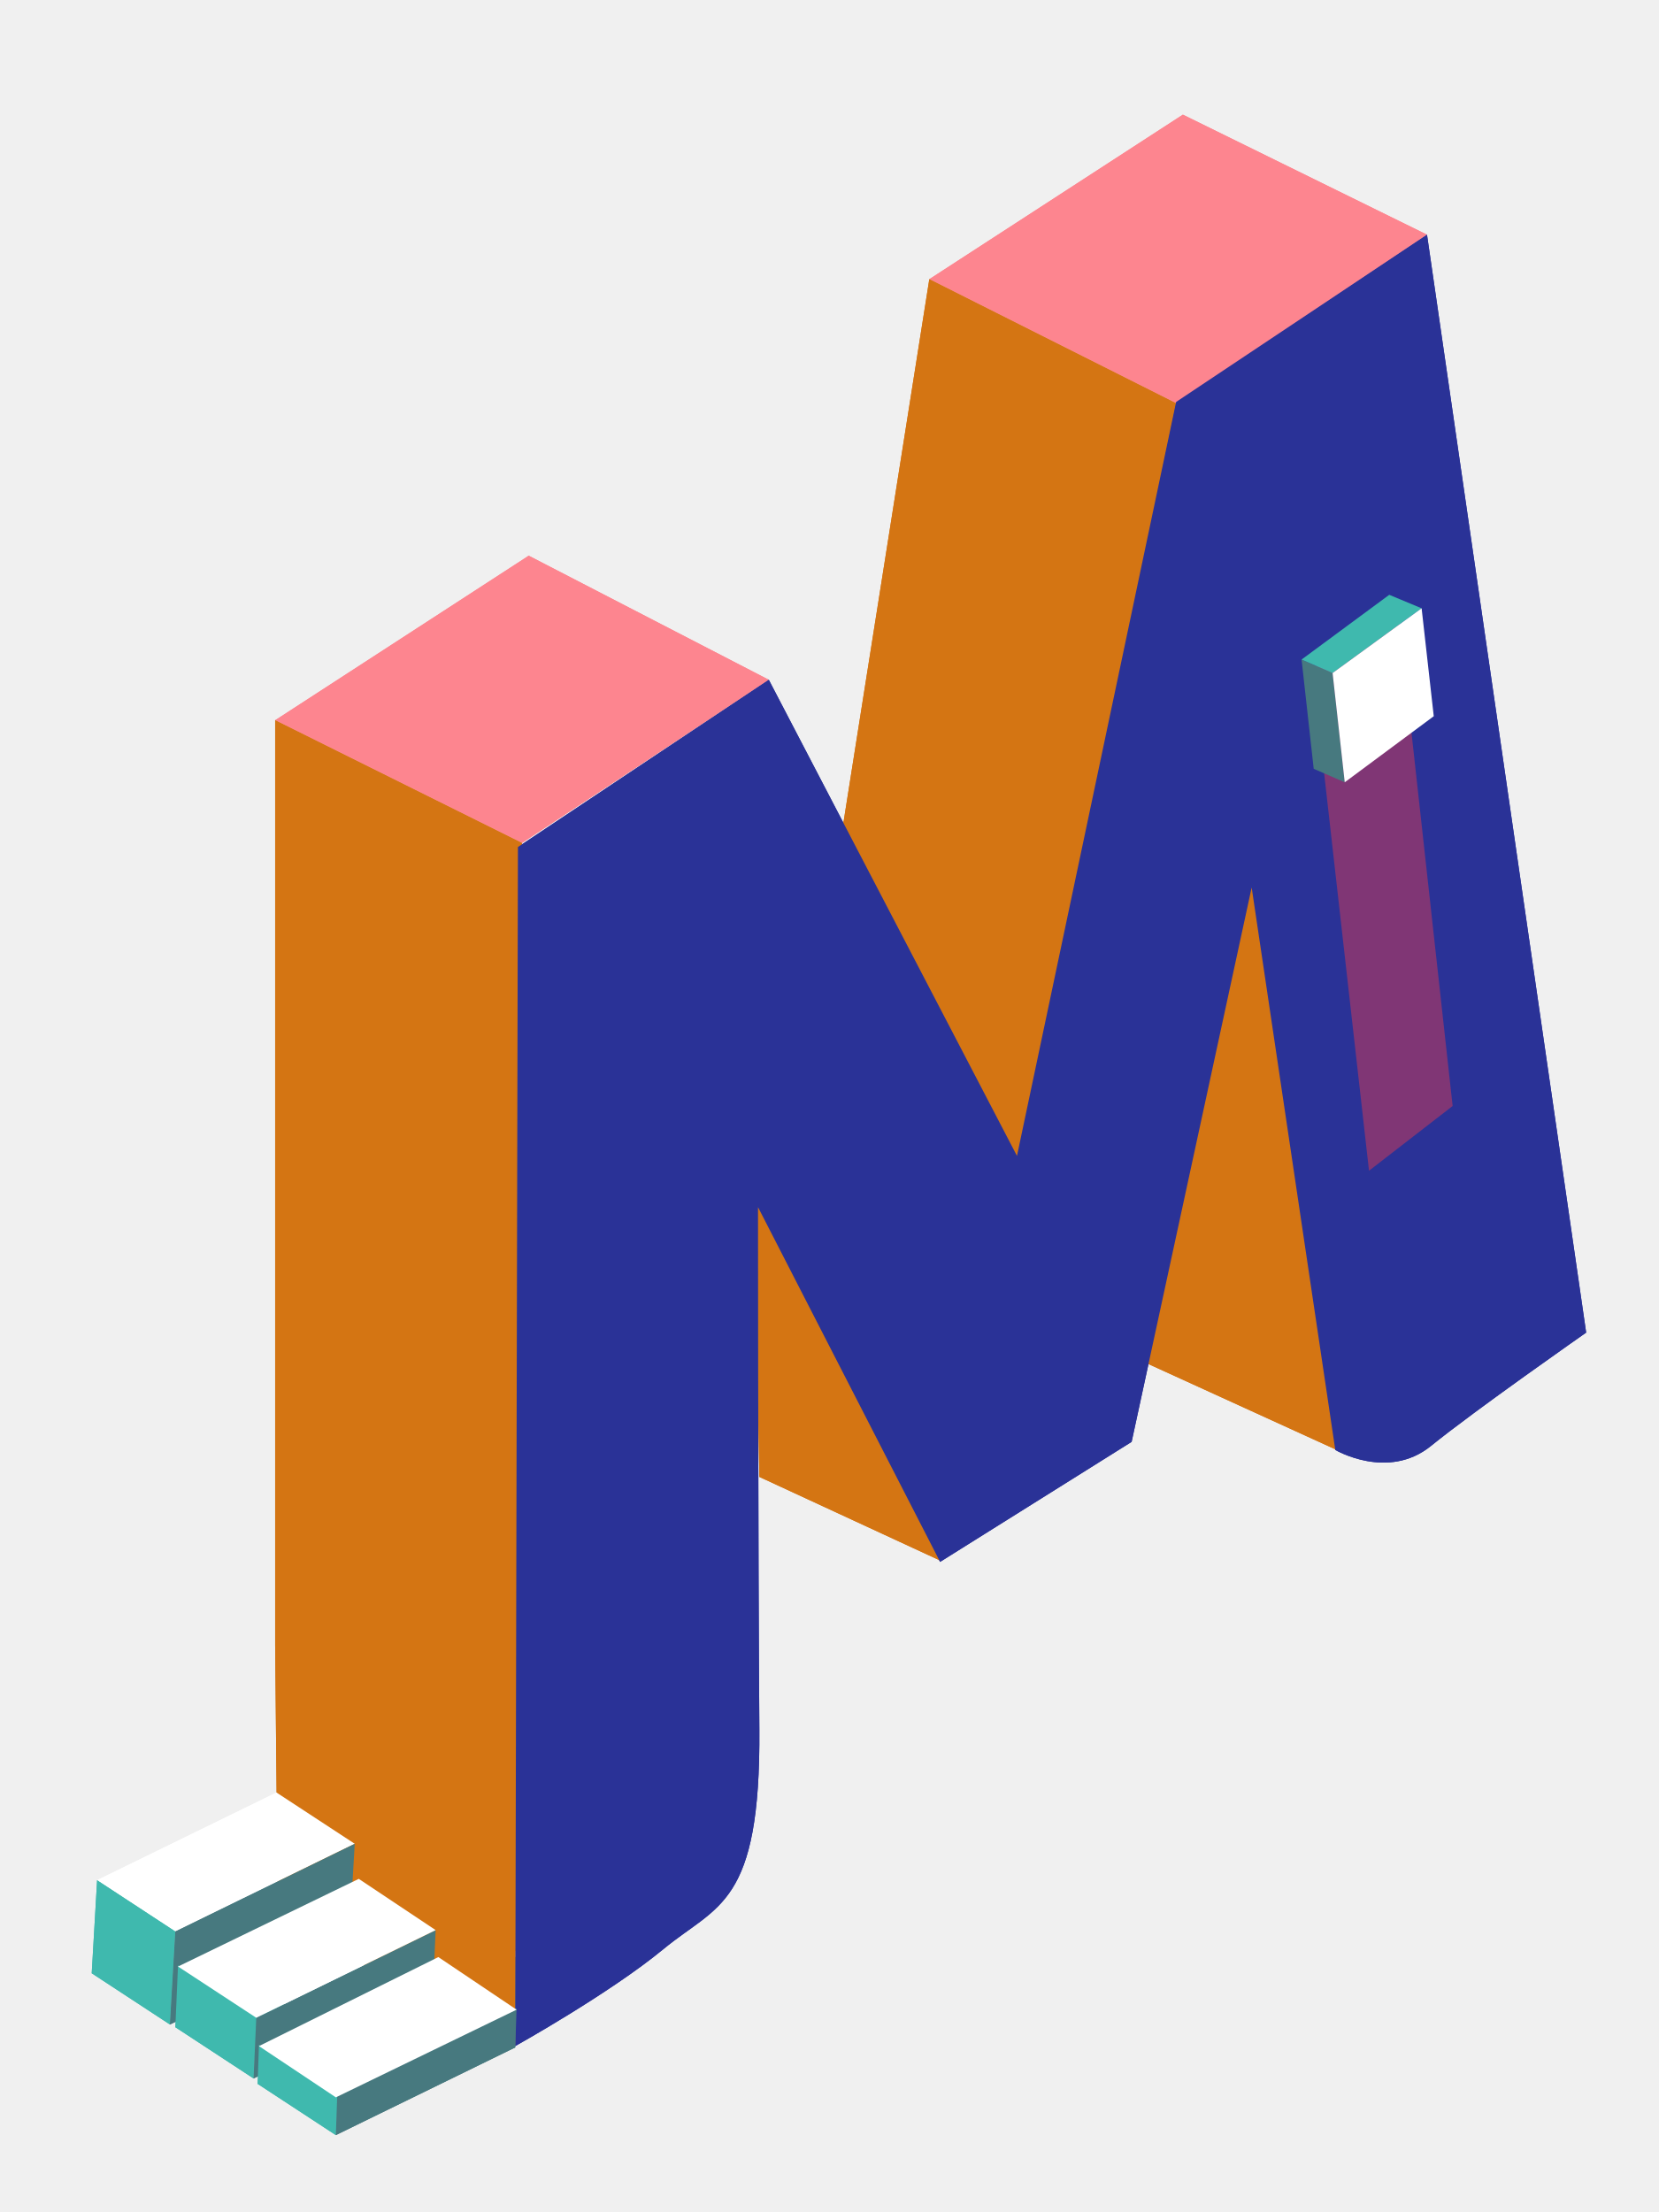
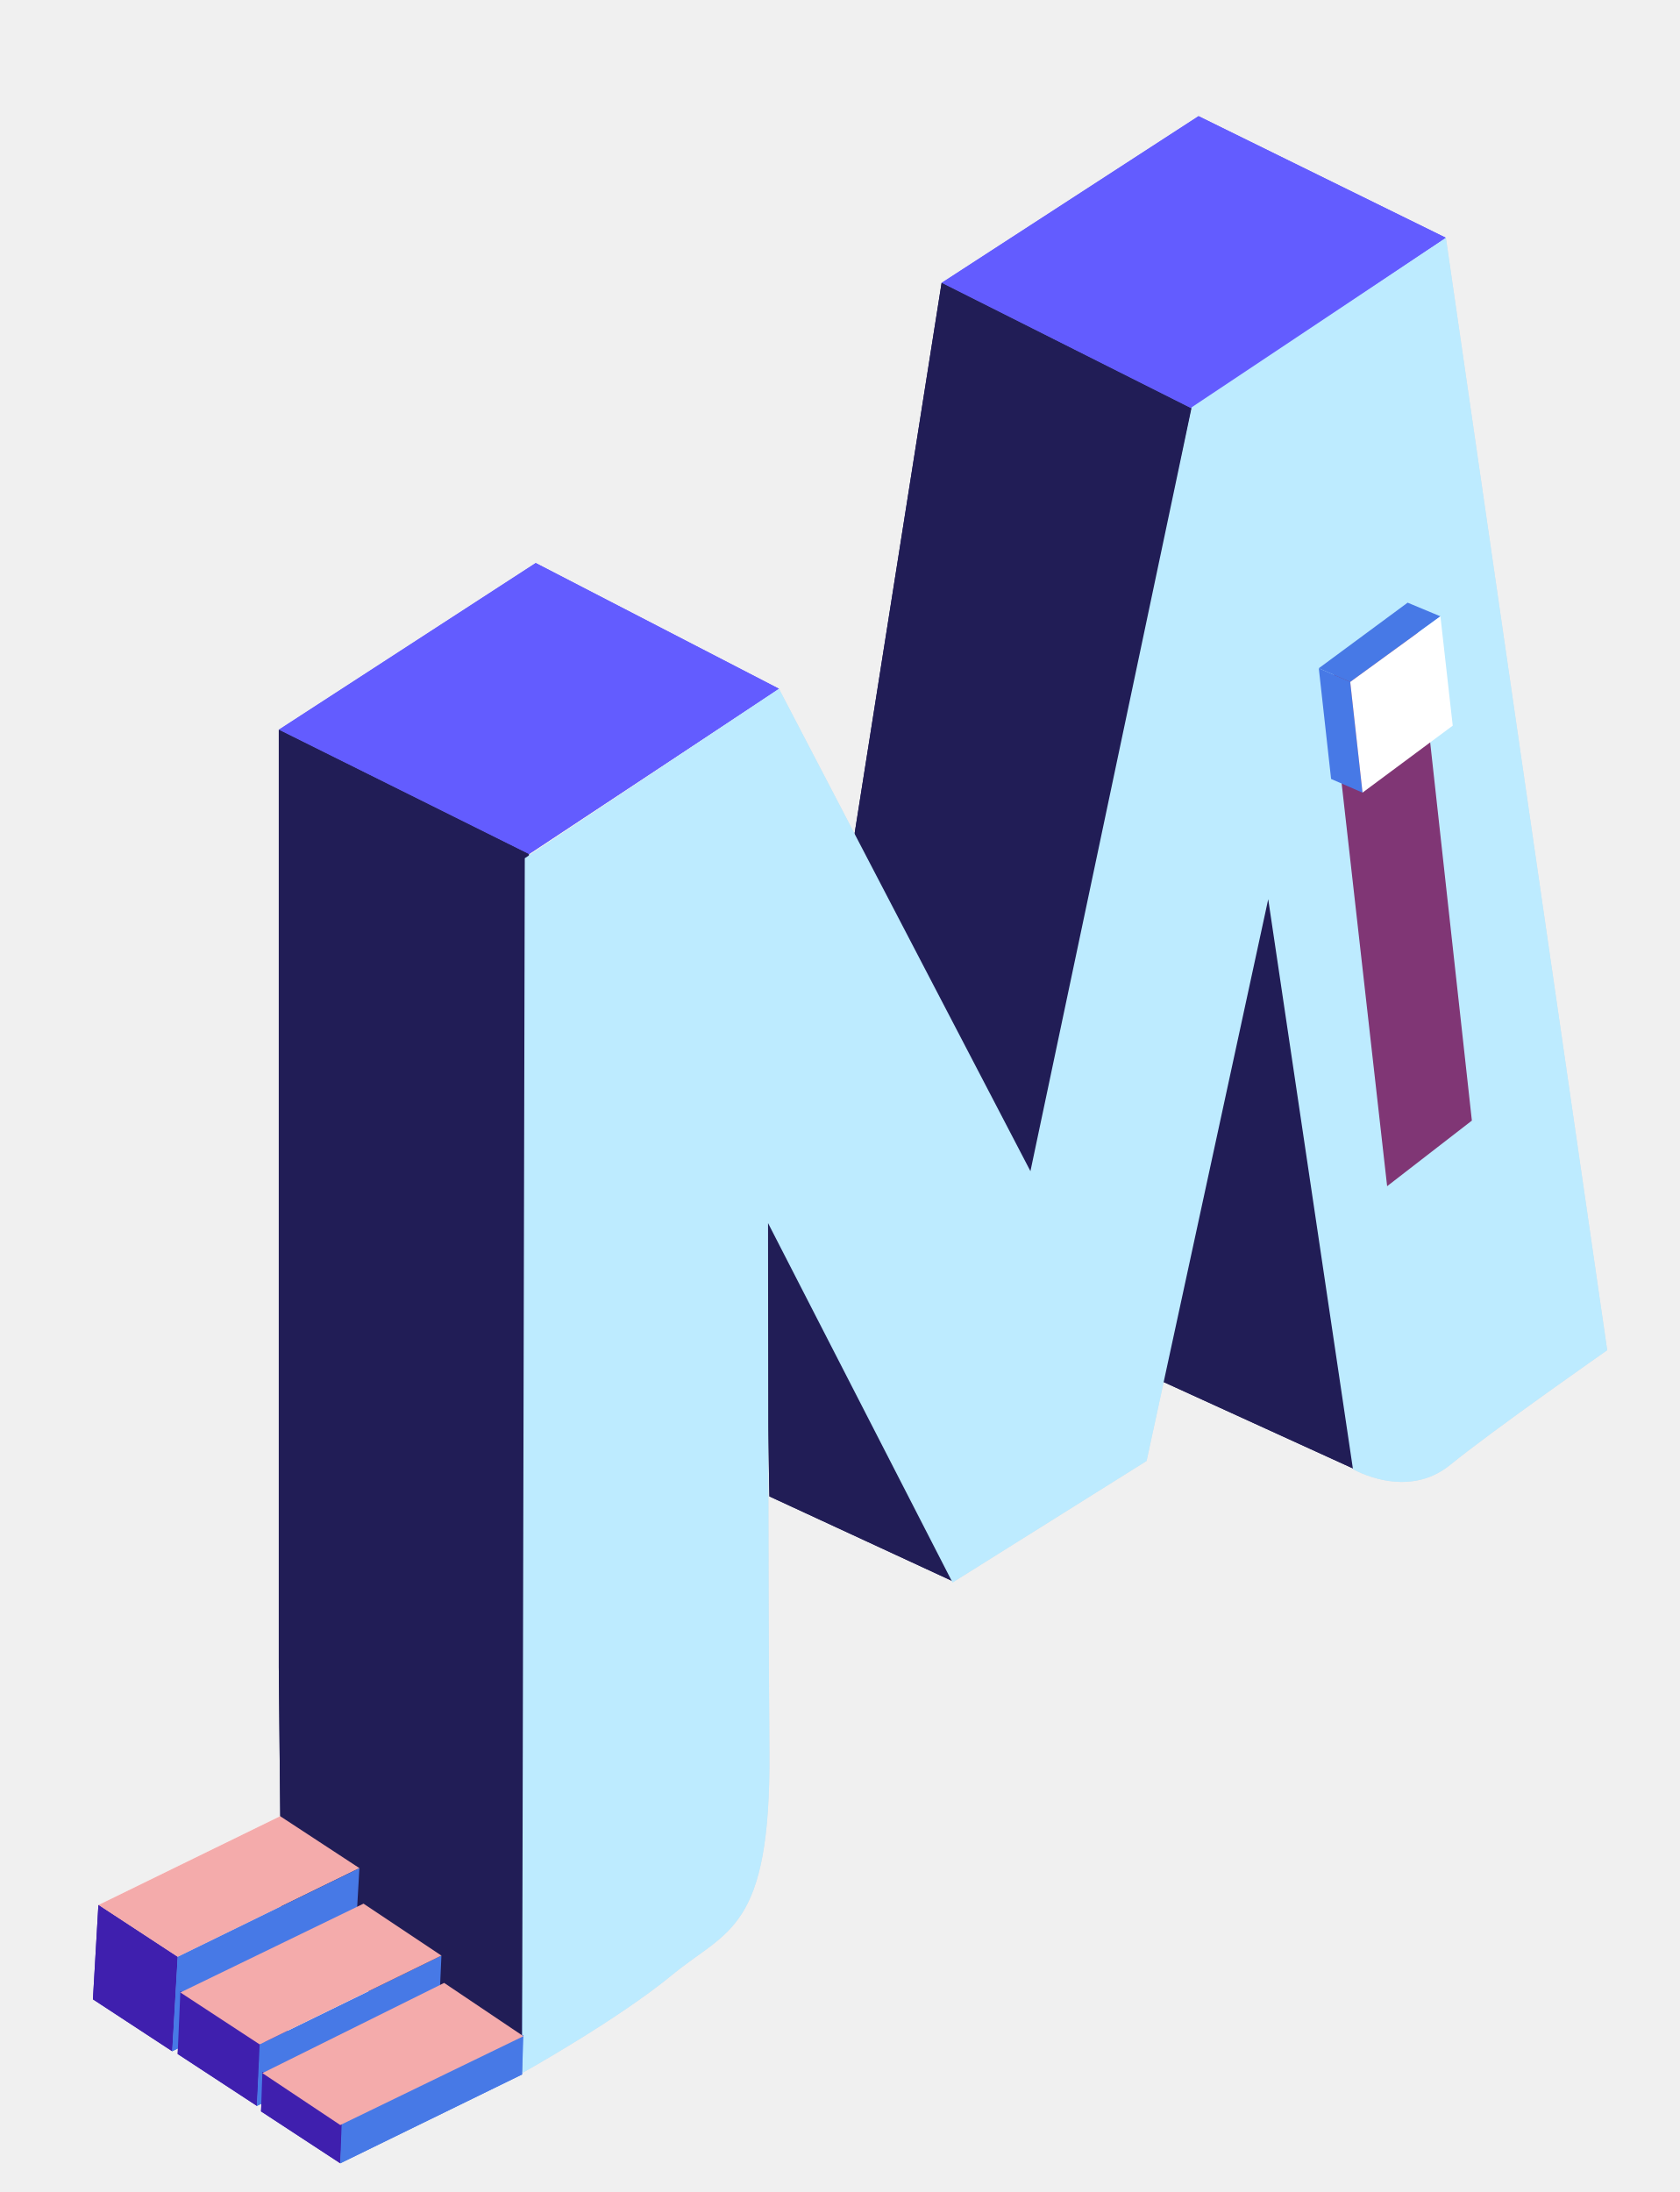
- <svg xmlns="http://www.w3.org/2000/svg" version="1.0" id="M" x="0px" y="0px" width="123px" height="164px" viewBox="0 0 123 164" enable-background="new 0 0 123 164" xml:space="preserve">
+ <svg xmlns="http://www.w3.org/2000/svg" version="1.1" id="M" x="0px" y="0px" width="122.9px" height="160.4px" viewBox="0 0 122.9 160.4" enable-background="new 0 0 122.9 160.4" xml:space="preserve">
  <g id="m-anim1">
-     <polygon fill="#FD858F" points="20.4,53.4 38.7,62.5 57,50.4 39.2,41.2" />
-     <polygon fill="#FD858F" points="68.9,20.7 87.2,29.9 105.8,17.4 87.7,8.5" />
-     <polyline fill="#D47513" points="87.2,29.9 68.9,20.7 62.2,63.1 74.9,89.5 87.2,29.9" />
-     <polyline fill="#D47513" points="69.7,115.7 56.3,109.5 55.9,88.4 70.1,112.8 69.7,115.7" />
-     <polyline fill="#D47513" points="99.1,107.5 84.2,100.7 92.3,61.5 99.7,76.2 99.3,107.6 99.3,107.6" />
-     <polygon fill="#D47513" points="38.7,62.5 38.2,151.6 20.6,142.4 20.4,122 20.4,53.4" />
-     <path fill="#2A3297" d="M38.4,62.8l-0.2,88.9c0,0,7-3.9,11-7.2s7.2-3.2,7.1-16.3c-0.1-13.101-0.1-38.7-0.1-38.7l13.5,26.3   l14.2-8.899L92.8,65.8l6.2,41.7c0,0,3.9,2.3,7.1-0.3c3.2-2.601,11.5-8.4,11.5-8.4l-11.8-81.4L87.2,29.8L75.4,85.7L57,50.4   L38.4,62.8z" />
-     <polygon fill="#803675" points="103.6,44.8 97.3,49.6 101.5,86.8 107.7,82" />
-     <polygon fill="#47797F" points="103.1,83 100.8,82 101.7,90.1 104,91.1" />
-     <polygon fill="#3FB9AE" points="107.4,77.2 100.8,82 103.1,83 109.7,78.2" />
-     <polygon fill="#FFFFFF" points="109.7,78.2 103.1,83 104,91.1 110.6,86.3" />
-     <polygon fill="#FFFFFF" points="20.5,132.9 7.2,139.4 13,143.2 26.3,136.7" />
-     <polygon fill="#3FB9AE" points="7.2,139.4 6.8,146.3 12.6,150.1 13,143.2" />
-     <polygon fill="#47797F" points="13,143.2 12.6,150.1 25.9,143.6 26.3,136.7" />
-     <polygon fill="#3FB9AE" points="13.4,143.4 13,150.3 18.8,154.1 19.2,147.2" />
-     <polygon fill="#47797F" points="19.2,147.2 18.8,154.1 32.1,147.6 32.5,140.7" />
-     <polygon fill="#FFFFFF" points="26.7,136.9 13.4,143.5 19.2,147.3 32.5,140.7" />
-     <polygon fill="#3FB9AE" points="19.5,147.6 19.1,154.5 24.9,158.3 25.3,151.4" />
-     <polygon fill="#47797F" points="25.3,151.4 24.9,158.3 38.2,151.8 38.6,144.9" />
-     <polygon fill="#FFFFFF" points="32.8,141 19.5,147.6 25.3,151.4 38.6,144.9" />
+     <polygon fill="#635CFF" points="20.4,53.4 38.7,62.5 57,50.4 39.2,41.2  " />
+     <polygon fill="#635CFF" points="68.9,20.7 87.201,29.9 105.8,17.4 87.701,8.5  " />
+     <polyline fill="#211D56" points="87.201,29.9 68.9,20.7 62.201,63.1 74.9,89.5 87.201,29.9  " />
+     <polyline fill="#211D56" points="69.701,115.701 56.3,109.5 55.9,88.4 70.1,112.8 69.701,115.701  " />
+     <polyline fill="#211D56" points="99.1,107.5 84.201,100.701 92.3,61.5 99.701,76.201 99.3,107.6 99.3,107.6  " />
+     <polygon fill="#211D56" points="38.7,62.5 38.2,151.6 20.6,142.4 20.4,122 20.4,53.4  " />
+     <path fill="#D3E0EA" d="M38.4,62.8l-0.2,88.901c0,0,7-3.9,11-7.201c4-3.299,7.2-3.199,7.1-16.299C56.2,115.099,56.2,89.5,56.2,89.5   l13.5,26.301l14.199-8.896L92.8,65.8l6.2,41.7c0,0,3.9,2.301,7.104-0.299c3.197-2.602,11.5-8.4,11.5-8.4l-11.803-81.397   l-18.6,12.397L75.4,85.701L57,50.4L38.4,62.8z" />
+     <polygon fill="#803675" points="103.6,44.8 97.3,49.6 101.5,86.8 107.701,82  " />
+     <polygon fill="#4779E6" points="103.1,83 100.8,82 101.701,90.1 104,91.1  " />
+     <polygon fill="#4779E6" points="107.4,77.201 100.8,82 103.1,83 109.701,78.201  " />
+     <polygon fill="#FFFFFF" points="109.701,78.201 103.1,83 104,91.1 110.6,86.3  " />
+     <polygon fill="#FFFFFF" points="20.5,132.9 7.2,139.4 13,143.201 26.3,136.701  " />
+     <polygon fill="#3F1FAE" points="7.2,139.4 6.8,146.3 12.6,150.1 13,143.201  " />
+     <polygon fill="#4779E6" points="13,143.201 12.6,150.1 25.9,143.6 26.3,136.701  " />
+     <polygon fill="#3F1FAE" points="13.4,143.4 13,150.3 18.8,154.1 19.2,147.201  " />
+     <polygon fill="#4779E6" points="19.2,147.201 18.8,154.1 32.1,147.6 32.5,140.701  " />
+     <polygon fill="#FFFFFF" points="26.7,136.9 13.4,143.5 19.2,147.3 32.5,140.701  " />
+     <polygon fill="#3F1FAE" points="19.5,147.6 19.1,154.5 24.9,158.3 25.3,151.4  " />
+     <polygon fill="#4779E6" points="25.3,151.4 24.9,158.3 38.2,151.8 38.6,144.9  " />
+     <polygon fill="#FFFFFF" points="32.8,141 19.5,147.6 25.3,151.4 38.6,144.9  " />
  </g>
  <g id="m-anim2">
-     <polygon fill="#FD858F" points="20.4,53.4 38.7,62.5 57,50.4 39.2,41.2" />
-     <polygon fill="#FD858F" points="68.9,20.7 87.2,29.9 105.8,17.4 87.7,8.5" />
-     <polyline fill="#D47513" points="87.2,29.9 68.9,20.7 62.2,63.1 74.9,89.5 87.2,29.9" />
-     <polyline fill="#D47513" points="69.7,115.7 56.3,109.5 55.9,88.4 70.1,112.8 69.7,115.7" />
-     <polyline fill="#D47513" points="99.1,107.5 84.2,100.7 92.3,61.5 99.7,76.2 99.3,107.6 99.3,107.6" />
-     <polygon fill="#D47513" points="38.7,62.5 38.2,151.6 20.6,142.4 20.4,122 20.4,53.4" />
-     <path fill="#2A3297" d="M38.4,62.8l-0.2,88.9c0,0,7-3.9,11-7.2s7.2-3.2,7.1-16.3c-0.1-13.101-0.1-38.7-0.1-38.7l13.5,26.3   l14.2-8.899L92.8,65.8l6.2,41.7c0,0,3.9,2.3,7.1-0.3c3.2-2.601,11.5-8.4,11.5-8.4l-11.8-81.4L87.2,29.8L75.4,85.7L57,50.4   L38.4,62.8z" />
-     <polygon fill="#803675" points="103.6,44.8 97.3,49.6 101.5,86.8 107.7,82" />
-     <polygon fill="#47797F" points="98.8,49.9 96.5,48.9 97.4,57 99.7,58" />
-     <polygon fill="#3FB9AE" points="103,44.1 96.5,48.9 98.8,49.9 105.4,45.1" />
-     <polygon fill="#FFFFFF" points="105.4,45.1 98.8,49.9 99.7,58 106.3,53.1" />
-     <polygon fill="#FFFFFF" points="20.5,132.9 7.2,139.4 13,143.2 26.3,136.7" />
-     <polygon fill="#3FB9AE" points="7.2,139.4 6.8,146.3 12.6,150.1 13,143.2" />
-     <polygon fill="#47797F" points="13,143.2 12.6,150.1 25.9,143.6 26.3,136.7" />
-     <polygon fill="#3FB9AE" points="13.2,145.7 13,150.3 18.8,154.1 19,149.5" />
-     <polygon fill="#47797F" points="19,149.6 18.8,154.1 32.1,147.6 32.3,143.1" />
-     <polygon fill="#FFFFFF" points="26.6,139.3 13.2,145.8 19,149.6 32.3,143.1" />
-     <polygon fill="#3FB9AE" points="19.2,151.6 19.1,154.5 24.9,158.3 25,155.4" />
-     <polygon fill="#47797F" points="25,155.4 24.9,158.3 38.2,151.8 38.3,148.9" />
-     <polygon fill="#FFFFFF" points="32.5,145.1 19.2,151.7 24.9,155.5 38.3,149" />
+     <polygon fill="#635CFF" points="20.4,53.4 38.7,62.5 57,50.4 39.2,41.2  " />
+     <polygon fill="#635CFF" points="68.9,20.7 87.201,29.9 105.8,17.4 87.701,8.5  " />
+     <polyline fill="#211D56" points="87.201,29.9 68.9,20.7 62.201,63.1 74.9,89.5 87.201,29.9  " />
+     <polyline fill="#211D56" points="69.701,115.701 56.3,109.5 55.9,88.4 70.1,112.8 69.701,115.701  " />
+     <polyline fill="#211D56" points="99.1,107.5 84.201,100.701 92.3,61.5 99.701,76.201 99.3,107.6 99.3,107.6  " />
+     <polygon fill="#211D56" points="38.7,62.5 38.2,151.6 20.6,142.4 20.4,122 20.4,53.4  " />
+     <path fill="#BDEBFF" d="M38.4,62.8l-0.2,88.901c0,0,7-3.9,11-7.201c4-3.299,7.2-3.199,7.1-16.299C56.2,115.099,56.2,89.5,56.2,89.5   l13.5,26.301l14.199-8.896L92.8,65.8l6.2,41.7c0,0,3.9,2.301,7.104-0.299c3.197-2.602,11.5-8.4,11.5-8.4l-11.803-81.397   l-18.6,12.397L75.4,85.701L57,50.4L38.4,62.8z" />
+     <polygon fill="#803675" points="103.6,44.8 97.3,49.6 101.5,86.8 107.701,82  " />
+     <polygon fill="#4779E6" points="98.8,49.9 96.5,48.9 97.4,57 99.701,58  " />
+     <polygon fill="#4779E6" points="103,44.1 96.5,48.9 98.8,49.9 105.4,45.1  " />
+     <polygon fill="#FFFFFF" points="105.4,45.1 98.8,49.9 99.701,58 106.3,53.1  " />
+     <polygon fill="#F4ABAB" points="20.5,132.9 7.2,139.4 13,143.201 26.3,136.701  " />
+     <polygon fill="#3F1FAE" points="7.2,139.4 6.8,146.3 12.6,150.1 13,143.201  " />
+     <polygon fill="#4779E6" points="13,143.201 12.6,150.1 25.9,143.6 26.3,136.701  " />
+     <polygon fill="#3F1FAE" points="13.2,145.701 13,150.3 18.8,154.1 19,149.5  " />
+     <polygon fill="#4779E6" points="19,149.6 18.8,154.1 32.1,147.6 32.3,143.1  " />
+     <polygon fill="#F4ABAB" points="26.6,139.3 13.2,145.8 19,149.6 32.3,143.1  " />
+     <polygon fill="#3F1FAE" points="19.2,151.6 19.1,154.5 24.9,158.3 25,155.4  " />
+     <polygon fill="#4779E6" points="25,155.4 24.9,158.3 38.2,151.8 38.3,148.9  " />
+     <polygon fill="#F4ABAB" points="32.5,145.1 19.2,151.701 24.9,155.5 38.3,149  " />
  </g>
</svg>
